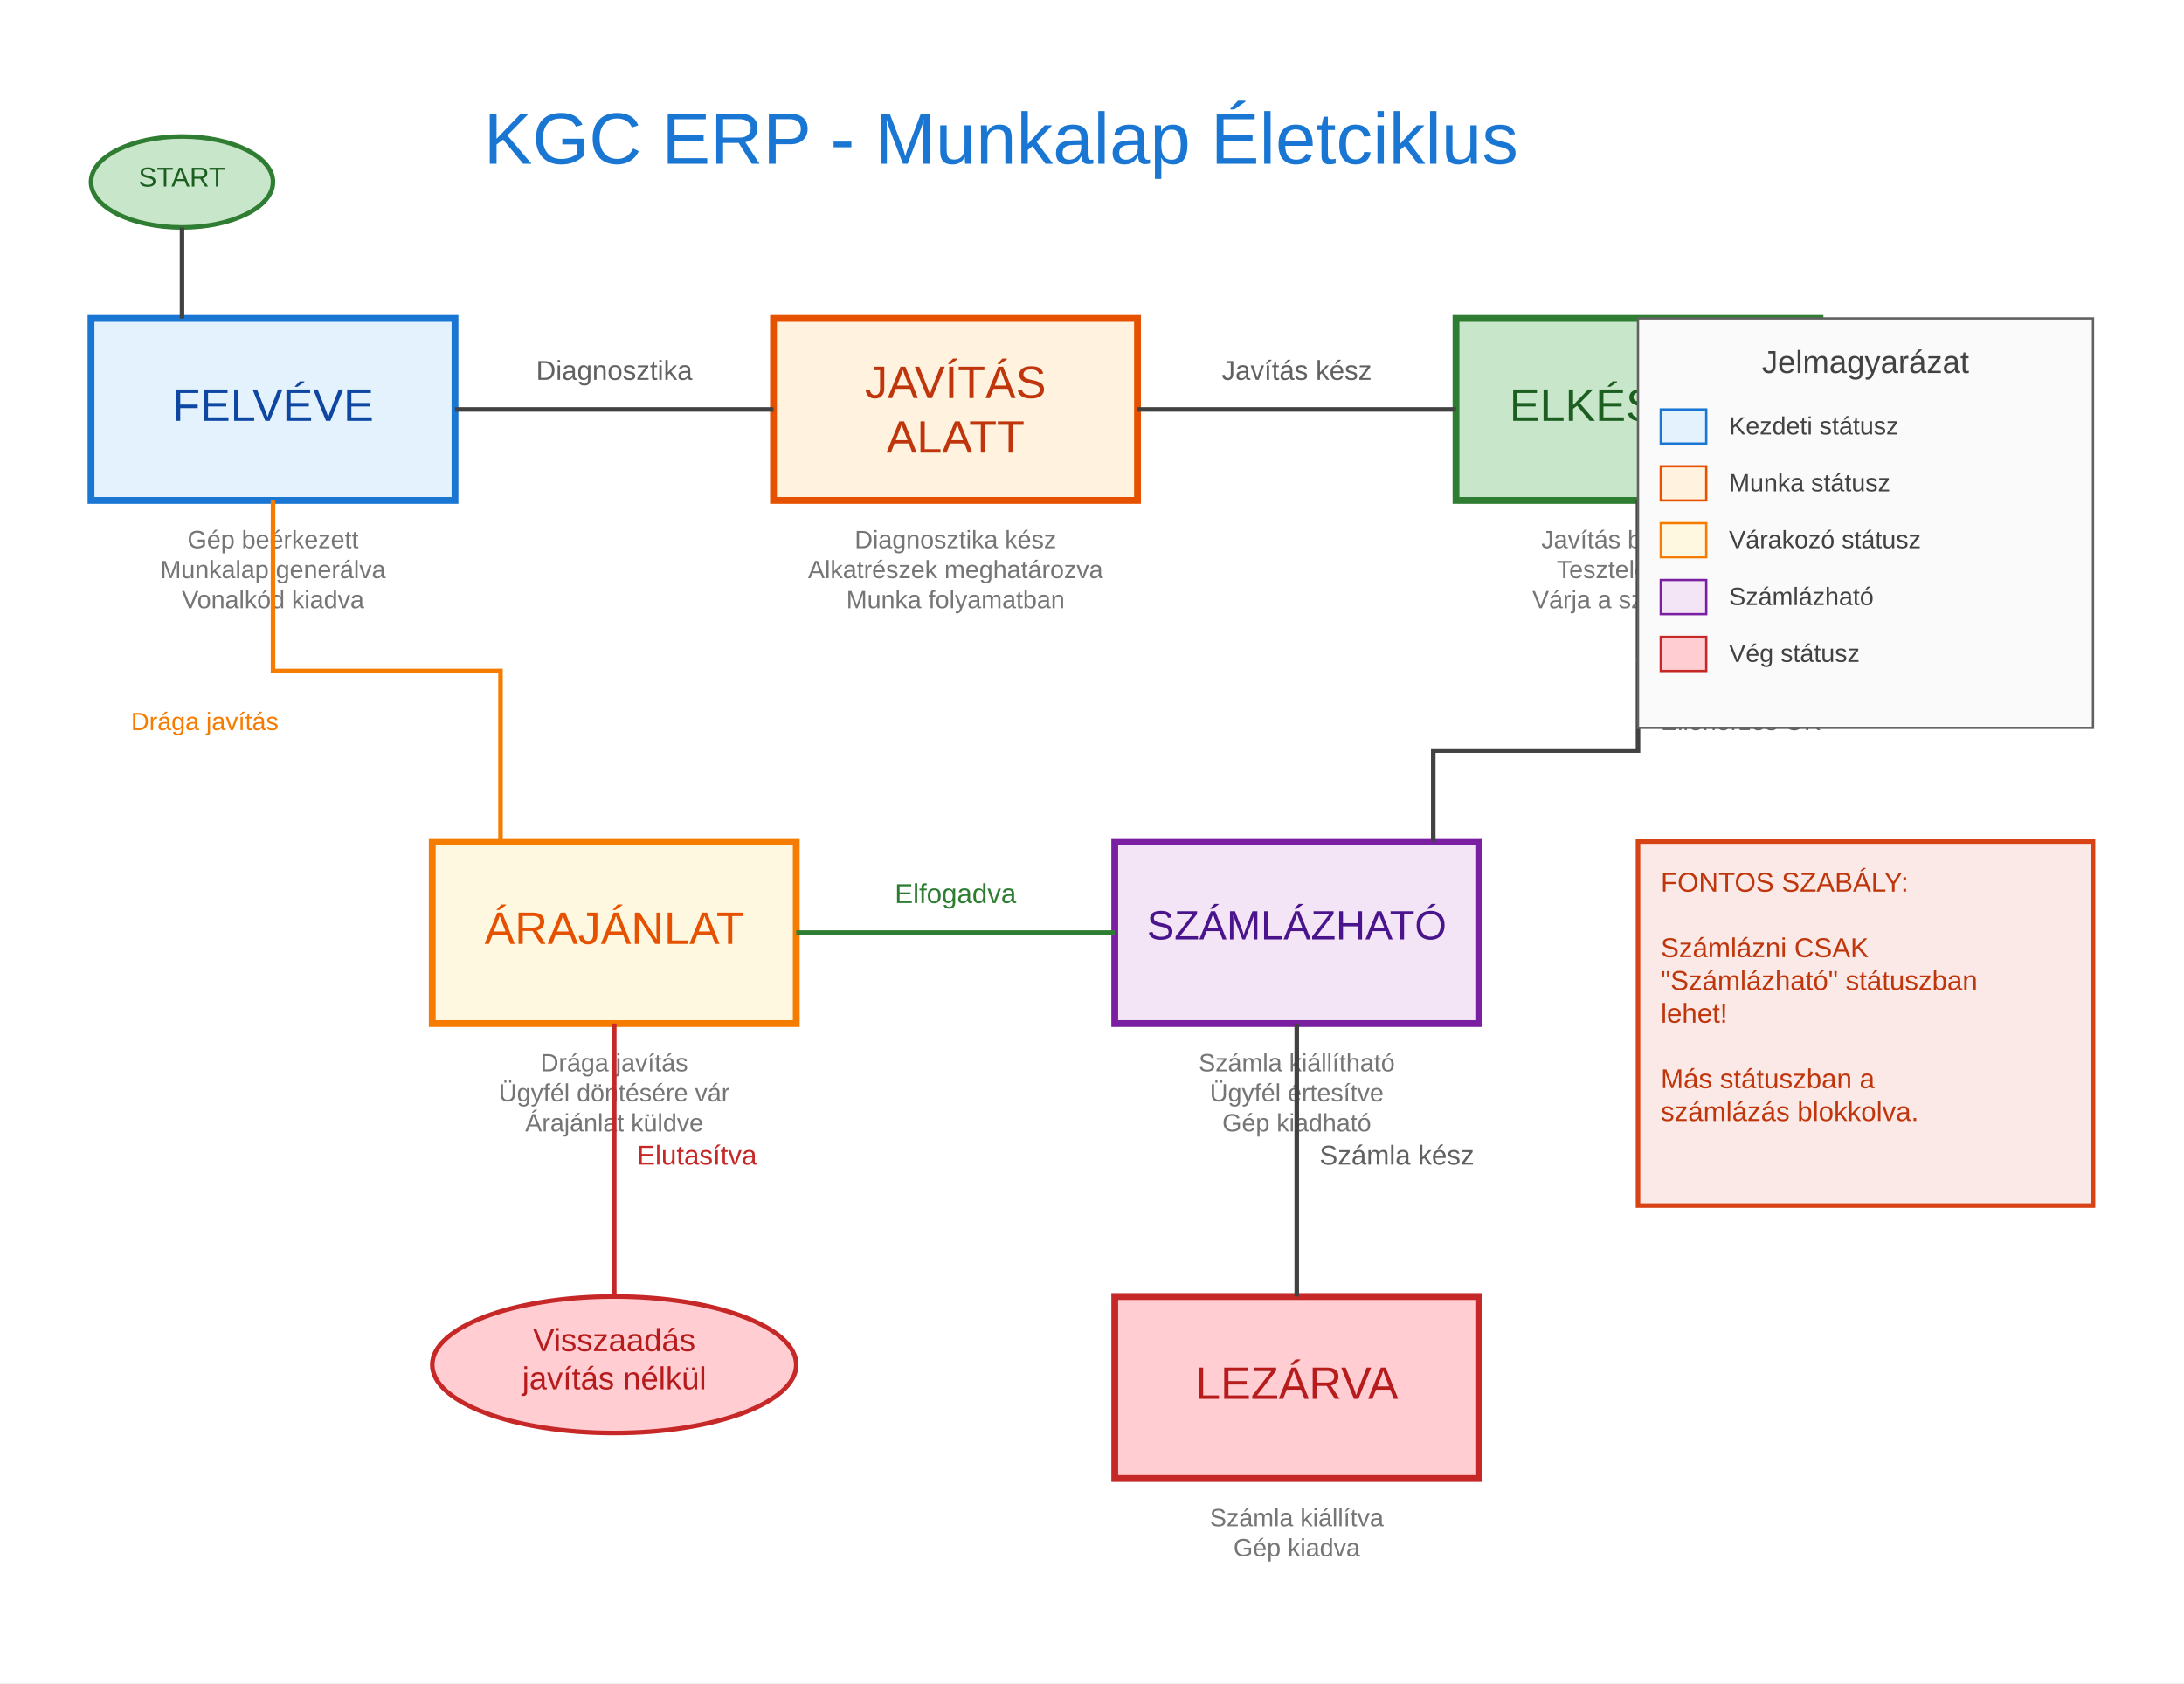
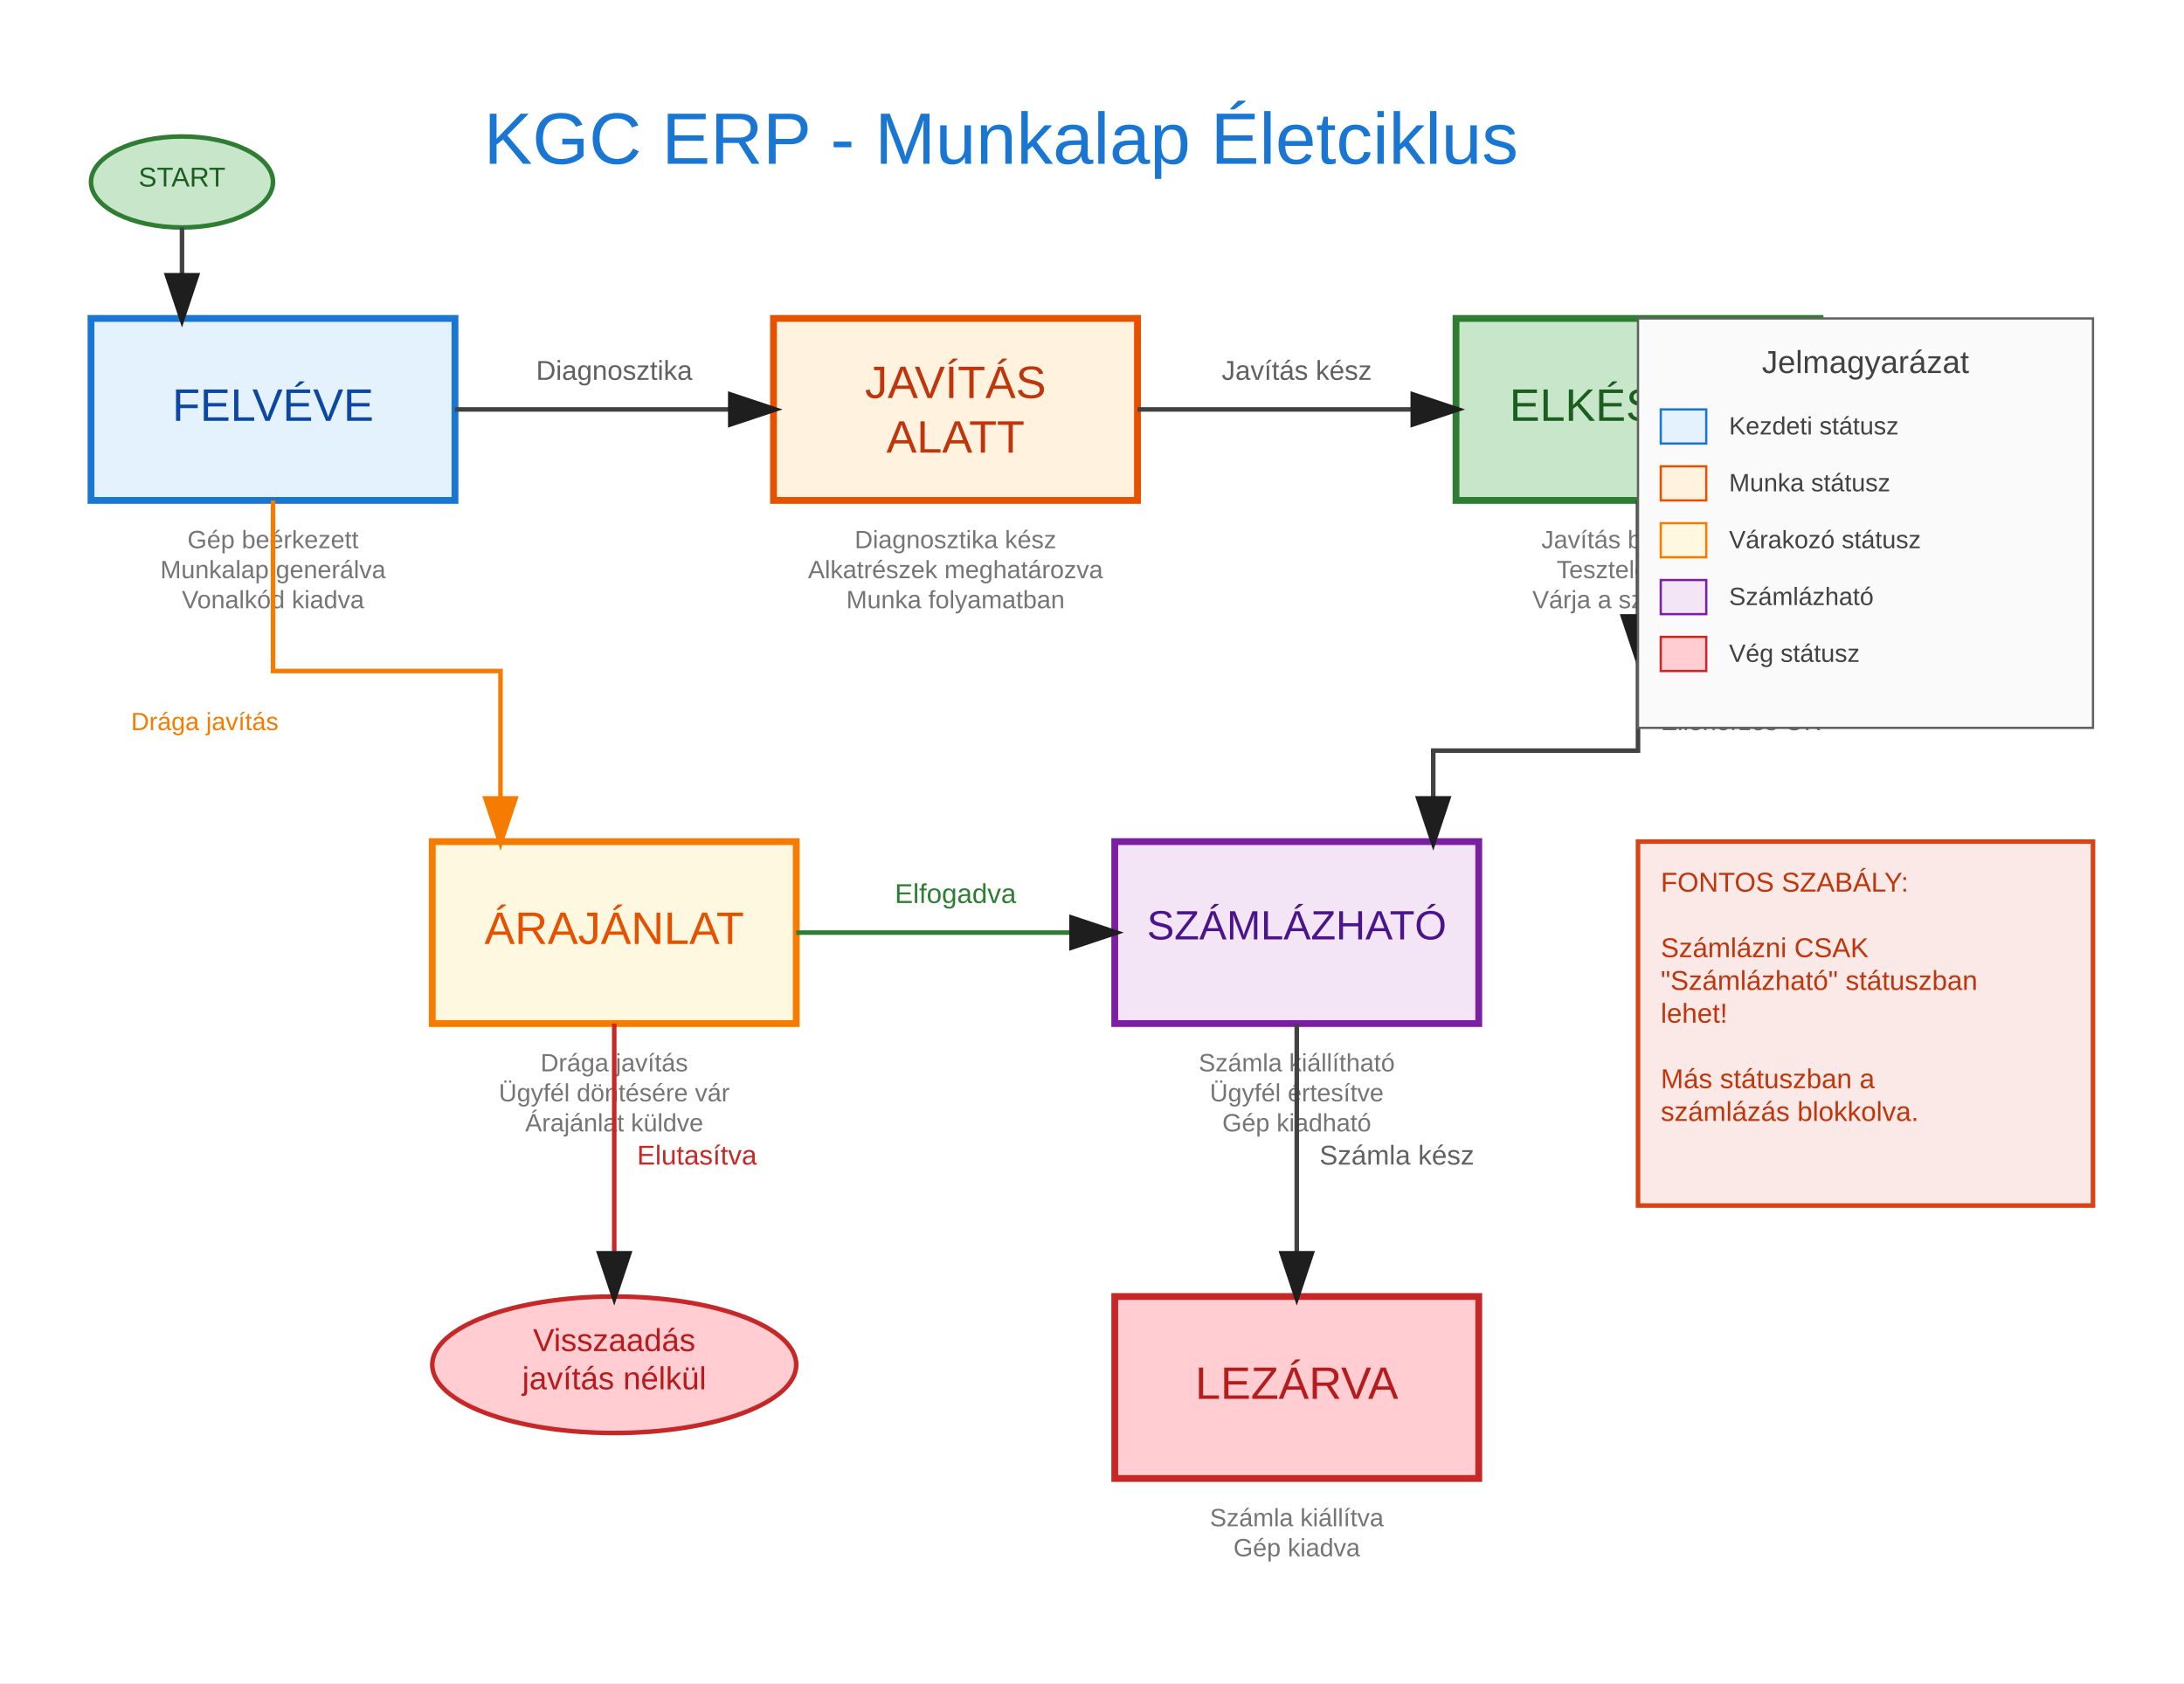
<svg xmlns="http://www.w3.org/2000/svg" viewBox="60 -20 960 740" class="w-full h-auto">
  <defs>
    <style>.excalidraw-text { font-family: Segoe UI, Arial, sans-serif; }</style>
-     <marker id="ah" markerWidth="10" markerHeight="10" refX="9" refY="3" orient="auto">
-       <polygon points="0 0, 10 3, 0 6" fill="#1e1e1e" />
+     <marker id="ah" markerWidth="12" markerHeight="8" refX="10" refY="4" orient="auto" markerUnits="strokeWidth">
+       <polygon points="0 0, 12 4, 0 8" fill="#1e1e1e" />
+     </marker>
+     <marker id="ah-blue" markerWidth="12" markerHeight="8" refX="10" refY="4" orient="auto" markerUnits="strokeWidth">
+       <polygon points="0 0, 12 4, 0 8" fill="#1976d2" />
+     </marker>
+     <marker id="ah-green" markerWidth="12" markerHeight="8" refX="10" refY="4" orient="auto" markerUnits="strokeWidth">
+       <polygon points="0 0, 12 4, 0 8" fill="#388e3c" />
+     </marker>
+     <marker id="ah-orange" markerWidth="12" markerHeight="8" refX="10" refY="4" orient="auto" markerUnits="strokeWidth">
+       <polygon points="0 0, 12 4, 0 8" fill="#f57c00" />
    </marker>
  </defs>
  <rect x="60" y="-20" width="960" height="740" fill="#ffffff" />
  <text x="500" y="52" font-size="32" fill="#1976d2" text-anchor="middle" class="excalidraw-text" opacity="1">KGC ERP - Munkalap Életciklus</text>
  <rect x="100" y="120" width="160" height="80" stroke="#1976d2" fill="#e3f2fd" stroke-width="3" rx="0" opacity="1" />
  <text x="180" y="165" font-size="20" fill="#0d47a1" text-anchor="middle" class="excalidraw-text" opacity="1">FELVÉVE</text>
  <text x="180" y="221" font-size="11" fill="#757575" text-anchor="middle" class="excalidraw-text" opacity="1">Gép beérkezett</text>
  <text x="180" y="234.2" font-size="11" fill="#757575" text-anchor="middle" class="excalidraw-text" opacity="1">Munkalap generálva</text>
  <text x="180" y="247.4" font-size="11" fill="#757575" text-anchor="middle" class="excalidraw-text" opacity="1">Vonalkód kiadva</text>
  <rect x="400" y="120" width="160" height="80" stroke="#e65100" fill="#fff3e0" stroke-width="3" rx="0" opacity="1" />
  <text x="480" y="155" font-size="20" fill="#bf360c" text-anchor="middle" class="excalidraw-text" opacity="1">JAVÍTÁS</text>
  <text x="480" y="179" font-size="20" fill="#bf360c" text-anchor="middle" class="excalidraw-text" opacity="1">ALATT</text>
  <text x="480" y="221" font-size="11" fill="#757575" text-anchor="middle" class="excalidraw-text" opacity="1">Diagnosztika kész</text>
  <text x="480" y="234.2" font-size="11" fill="#757575" text-anchor="middle" class="excalidraw-text" opacity="1">Alkatrészek meghatározva</text>
  <text x="480" y="247.4" font-size="11" fill="#757575" text-anchor="middle" class="excalidraw-text" opacity="1">Munka folyamatban</text>
  <rect x="700" y="120" width="160" height="80" stroke="#2e7d32" fill="#c8e6c9" stroke-width="3" rx="0" opacity="1" />
  <text x="780" y="165" font-size="20" fill="#1b5e20" text-anchor="middle" class="excalidraw-text" opacity="1">ELKÉSZÜLT</text>
  <text x="780" y="221" font-size="11" fill="#757575" text-anchor="middle" class="excalidraw-text" opacity="1">Javítás befejezve</text>
  <text x="780" y="234.2" font-size="11" fill="#757575" text-anchor="middle" class="excalidraw-text" opacity="1">Tesztelés kész</text>
  <text x="780" y="247.4" font-size="11" fill="#757575" text-anchor="middle" class="excalidraw-text" opacity="1">Várja a számlázást</text>
  <rect x="250" y="350" width="160" height="80" stroke="#f57c00" fill="#fff8e1" stroke-width="3" rx="0" opacity="1" />
  <text x="330" y="395" font-size="20" fill="#e65100" text-anchor="middle" class="excalidraw-text" opacity="1">ÁRAJÁNLAT</text>
  <text x="330" y="451" font-size="11" fill="#757575" text-anchor="middle" class="excalidraw-text" opacity="1">Drága javítás</text>
  <text x="330" y="464.2" font-size="11" fill="#757575" text-anchor="middle" class="excalidraw-text" opacity="1">Ügyfél döntésére vár</text>
  <text x="330" y="477.4" font-size="11" fill="#757575" text-anchor="middle" class="excalidraw-text" opacity="1">Árajánlat küldve</text>
  <rect x="550" y="350" width="160" height="80" stroke="#7b1fa2" fill="#f3e5f5" stroke-width="3" rx="0" opacity="1" />
  <text x="630" y="393" font-size="18" fill="#4a148c" text-anchor="middle" class="excalidraw-text" opacity="1">SZÁMLÁZHATÓ</text>
  <text x="630" y="451" font-size="11" fill="#757575" text-anchor="middle" class="excalidraw-text" opacity="1">Számla kiállítható</text>
  <text x="630" y="464.2" font-size="11" fill="#757575" text-anchor="middle" class="excalidraw-text" opacity="1">Ügyfél értesítve</text>
  <text x="630" y="477.4" font-size="11" fill="#757575" text-anchor="middle" class="excalidraw-text" opacity="1">Gép kiadható</text>
  <rect x="550" y="550" width="160" height="80" stroke="#c62828" fill="#ffcdd2" stroke-width="3" rx="0" opacity="1" />
  <text x="630" y="595" font-size="20" fill="#b71c1c" text-anchor="middle" class="excalidraw-text" opacity="1">LEZÁRVA</text>
  <text x="630" y="651" font-size="11" fill="#757575" text-anchor="middle" class="excalidraw-text" opacity="1">Számla kiállítva</text>
  <text x="630" y="664.2" font-size="11" fill="#757575" text-anchor="middle" class="excalidraw-text" opacity="1">Gép kiadva</text>
-   <path d="M 260 160 L 400 160" stroke="#424242" fill="none" stroke-width="2" opacity="1" />
+   <path d="M 260 160 L 400 160" stroke="#424242" fill="none" stroke-width="2" marker-end="url(#ah)" opacity="1" />
  <text x="330" y="147" font-size="12" fill="#616161" text-anchor="middle" class="excalidraw-text" opacity="1">Diagnosztika</text>
-   <path d="M 560 160 L 700 160" stroke="#424242" fill="none" stroke-width="2" opacity="1" />
+   <path d="M 560 160 L 700 160" stroke="#424242" fill="none" stroke-width="2" marker-end="url(#ah)" opacity="1" />
  <text x="630" y="147" font-size="12" fill="#616161" text-anchor="middle" class="excalidraw-text" opacity="1">Javítás kész</text>
-   <path d="M 180 200 L 180 275 L 280 275 L 280 350" stroke="#f57c00" fill="none" stroke-width="2" opacity="1" />
+   <path d="M 180 200 L 180 275 L 280 275 L 280 350" stroke="#f57c00" fill="none" stroke-width="2" marker-end="url(#ah-orange)" opacity="1" />
  <text x="150" y="301" font-size="11" fill="#f57c00" text-anchor="middle" class="excalidraw-text" opacity="1">Drága javítás</text>
-   <path d="M 410 390 L 550 390" stroke="#2e7d32" fill="none" stroke-width="2" opacity="1" />
+   <path d="M 410 390 L 550 390" stroke="#2e7d32" fill="none" stroke-width="2" marker-end="url(#ah)" opacity="1" />
  <text x="480" y="377" font-size="12" fill="#2e7d32" text-anchor="middle" class="excalidraw-text" opacity="1">Elfogadva</text>
-   <path d="M 780 200 L 780 270" stroke="#424242" fill="none" stroke-width="2" opacity="1" />
-   <path d="M 780 270 L 780 310 L 690 310 L 690 350" stroke="#424242" fill="none" stroke-width="2" opacity="1" />
+   <path d="M 780 200 L 780 270" stroke="#424242" fill="none" stroke-width="2" marker-end="url(#ah)" opacity="1" />
+   <path d="M 780 270 L 780 310 L 690 310 L 690 350" stroke="#424242" fill="none" stroke-width="2" marker-end="url(#ah)" opacity="1" />
  <text x="790" y="301" font-size="11" fill="#616161" text-anchor="start" class="excalidraw-text" opacity="1">Ellenőrzés OK</text>
-   <path d="M 630 430 L 630 550" stroke="#424242" fill="none" stroke-width="2" opacity="1" />
+   <path d="M 630 430 L 630 550" stroke="#424242" fill="none" stroke-width="2" marker-end="url(#ah)" opacity="1" />
  <text x="640" y="492" font-size="12" fill="#616161" text-anchor="start" class="excalidraw-text" opacity="1">Számla kész</text>
  <ellipse cx="330" cy="580" rx="80" ry="30" stroke="#c62828" fill="#ffcdd2" stroke-width="2" opacity="1" />
  <text x="330" y="574" font-size="14" fill="#b71c1c" text-anchor="middle" class="excalidraw-text" opacity="1">Visszaadás</text>
  <text x="330" y="590.8" font-size="14" fill="#b71c1c" text-anchor="middle" class="excalidraw-text" opacity="1">javítás nélkül</text>
-   <path d="M 330 430 L 330 550" stroke="#c62828" fill="none" stroke-width="2" opacity="1" />
+   <path d="M 330 430 L 330 550" stroke="#c62828" fill="none" stroke-width="2" marker-end="url(#ah)" opacity="1" />
  <text x="340" y="492" font-size="12" fill="#c62828" text-anchor="start" class="excalidraw-text" opacity="1">Elutasítva</text>
  <rect x="780" y="350" width="200" height="160" stroke="#d84315" fill="#fbe9e7" stroke-width="2" rx="0" opacity="1" />
  <text x="790" y="372" font-size="12" fill="#bf360c" text-anchor="start" class="excalidraw-text" opacity="1">FONTOS SZABÁLY:</text>
  <text x="790" y="386.4" font-size="12" fill="#bf360c" text-anchor="start" class="excalidraw-text" opacity="1" />
  <text x="790" y="400.8" font-size="12" fill="#bf360c" text-anchor="start" class="excalidraw-text" opacity="1">Számlázni CSAK</text>
  <text x="790" y="415.2" font-size="12" fill="#bf360c" text-anchor="start" class="excalidraw-text" opacity="1">"Számlázható" státuszban</text>
  <text x="790" y="429.6" font-size="12" fill="#bf360c" text-anchor="start" class="excalidraw-text" opacity="1">lehet!</text>
  <text x="790" y="444" font-size="12" fill="#bf360c" text-anchor="start" class="excalidraw-text" opacity="1" />
  <text x="790" y="458.4" font-size="12" fill="#bf360c" text-anchor="start" class="excalidraw-text" opacity="1">Más státuszban a</text>
  <text x="790" y="472.8" font-size="12" fill="#bf360c" text-anchor="start" class="excalidraw-text" opacity="1">számlázás blokkolva.</text>
  <ellipse cx="140" cy="60" rx="40" ry="20" stroke="#2e7d32" fill="#c8e6c9" stroke-width="2" opacity="1" />
  <text x="140" y="62" font-size="12" fill="#1b5e20" text-anchor="middle" class="excalidraw-text" opacity="1">START</text>
-   <path d="M 140 80 L 140 120" stroke="#424242" fill="none" stroke-width="2" opacity="1" />
+   <path d="M 140 80 L 140 120" stroke="#424242" fill="none" stroke-width="2" marker-end="url(#ah)" opacity="1" />
  <rect x="780" y="120" width="200" height="180" stroke="#616161" fill="#fafafa" stroke-width="1" rx="0" opacity="1" />
  <text x="880" y="144" font-size="14" fill="#424242" text-anchor="middle" class="excalidraw-text" opacity="1">Jelmagyarázat</text>
  <rect x="790" y="160" width="20" height="15" stroke="#1976d2" fill="#e3f2fd" stroke-width="1" rx="0" opacity="1" />
  <text x="820" y="171" font-size="11" fill="#424242" text-anchor="start" class="excalidraw-text" opacity="1">Kezdeti státusz</text>
  <rect x="790" y="185" width="20" height="15" stroke="#e65100" fill="#fff3e0" stroke-width="1" rx="0" opacity="1" />
  <text x="820" y="196" font-size="11" fill="#424242" text-anchor="start" class="excalidraw-text" opacity="1">Munka státusz</text>
  <rect x="790" y="210" width="20" height="15" stroke="#f57c00" fill="#fff8e1" stroke-width="1" rx="0" opacity="1" />
  <text x="820" y="221" font-size="11" fill="#424242" text-anchor="start" class="excalidraw-text" opacity="1">Várakozó státusz</text>
  <rect x="790" y="235" width="20" height="15" stroke="#7b1fa2" fill="#f3e5f5" stroke-width="1" rx="0" opacity="1" />
  <text x="820" y="246" font-size="11" fill="#424242" text-anchor="start" class="excalidraw-text" opacity="1">Számlázható</text>
  <rect x="790" y="260" width="20" height="15" stroke="#c62828" fill="#ffcdd2" stroke-width="1" rx="0" opacity="1" />
  <text x="820" y="271" font-size="11" fill="#424242" text-anchor="start" class="excalidraw-text" opacity="1">Vég státusz</text>
</svg>
